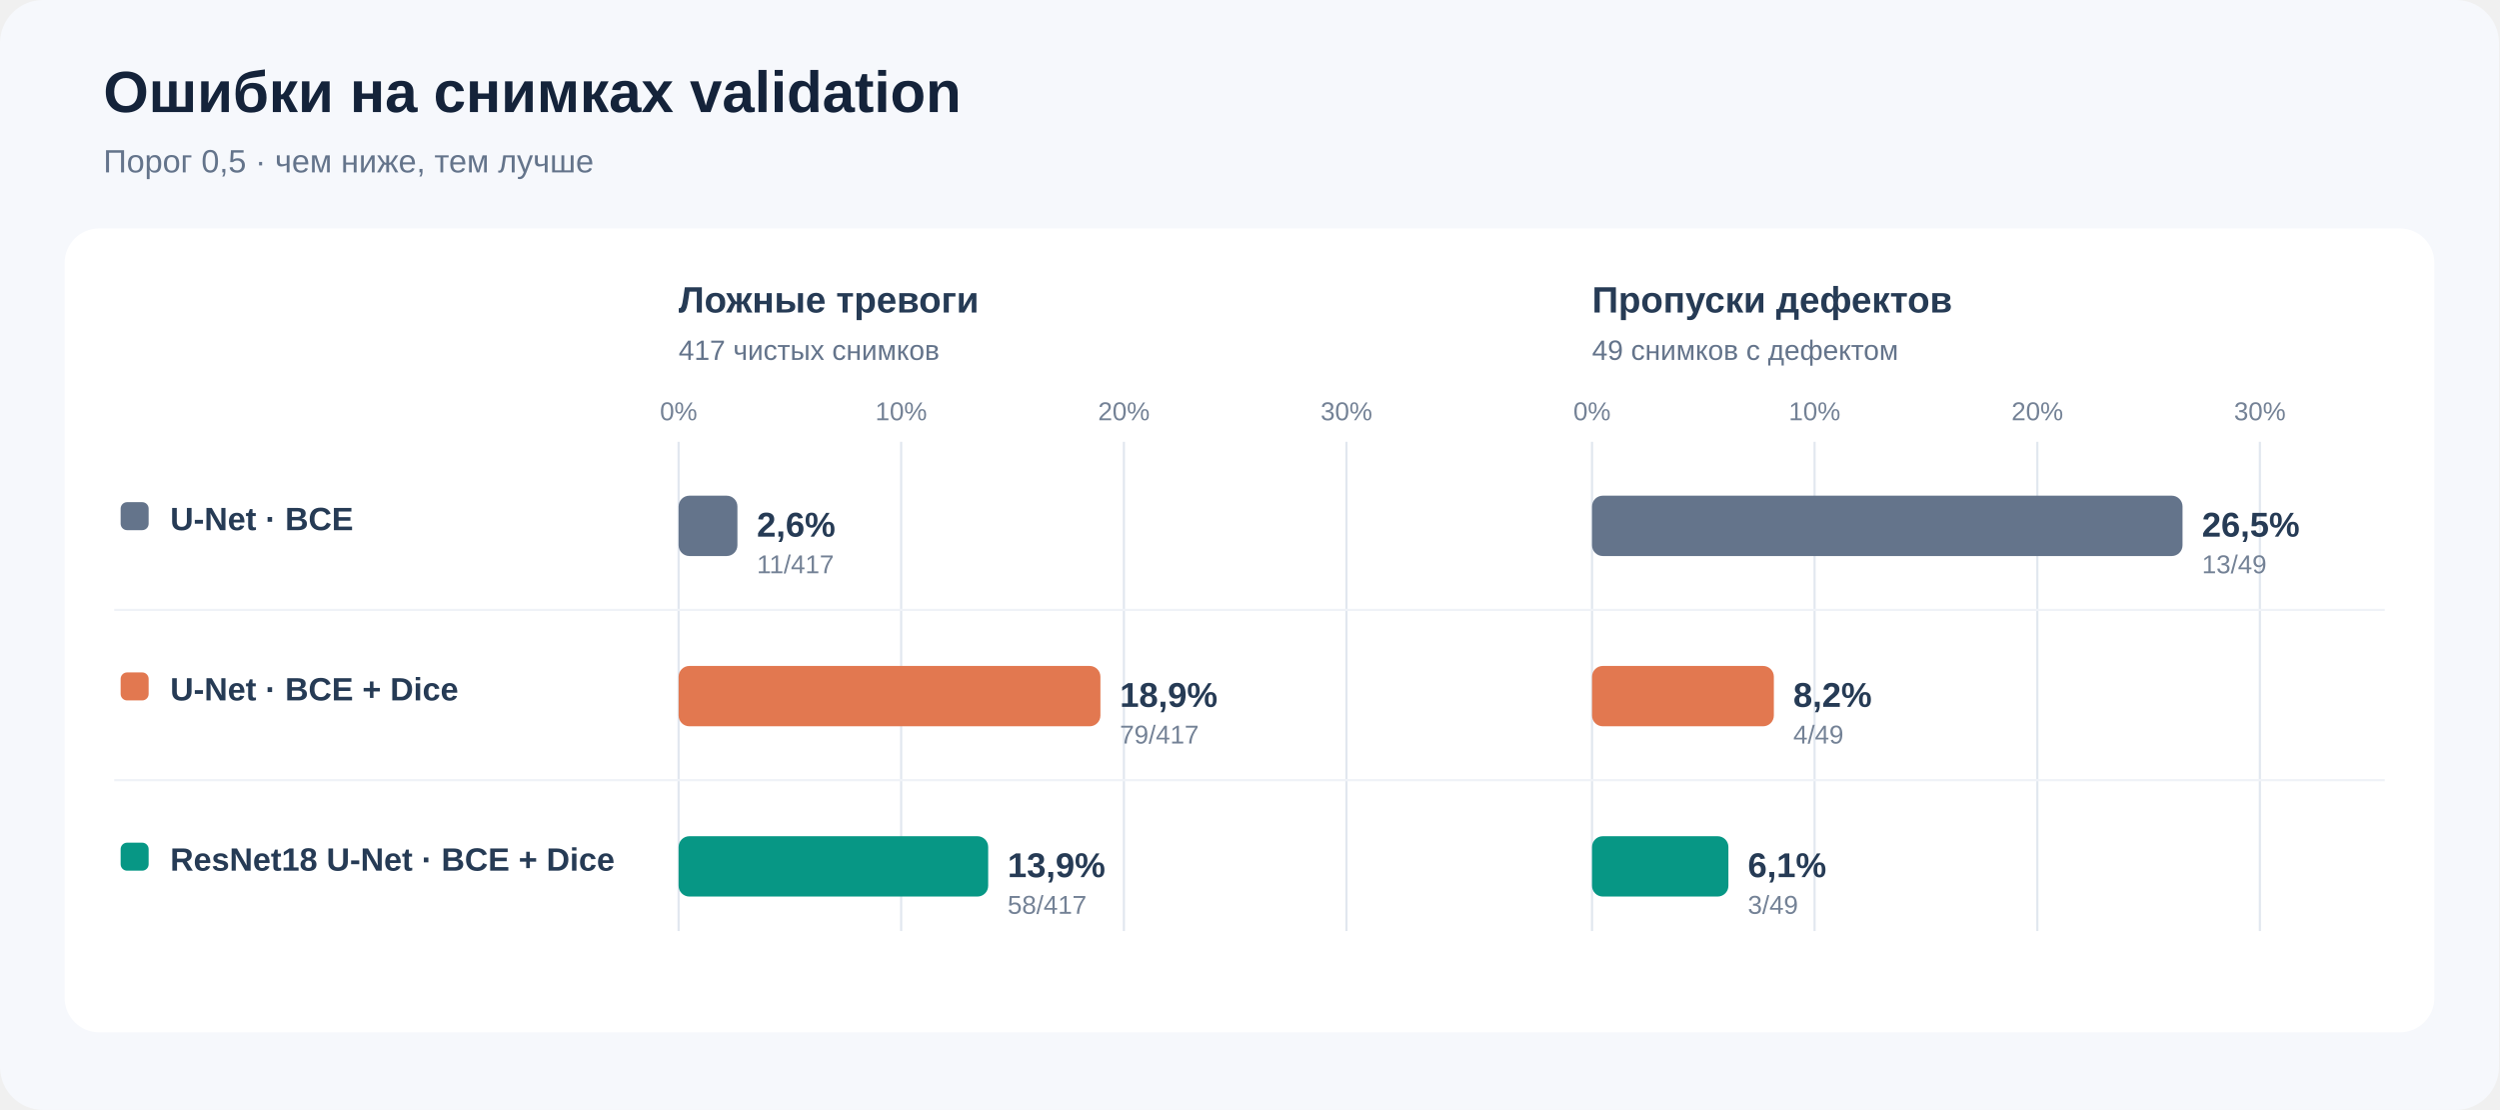
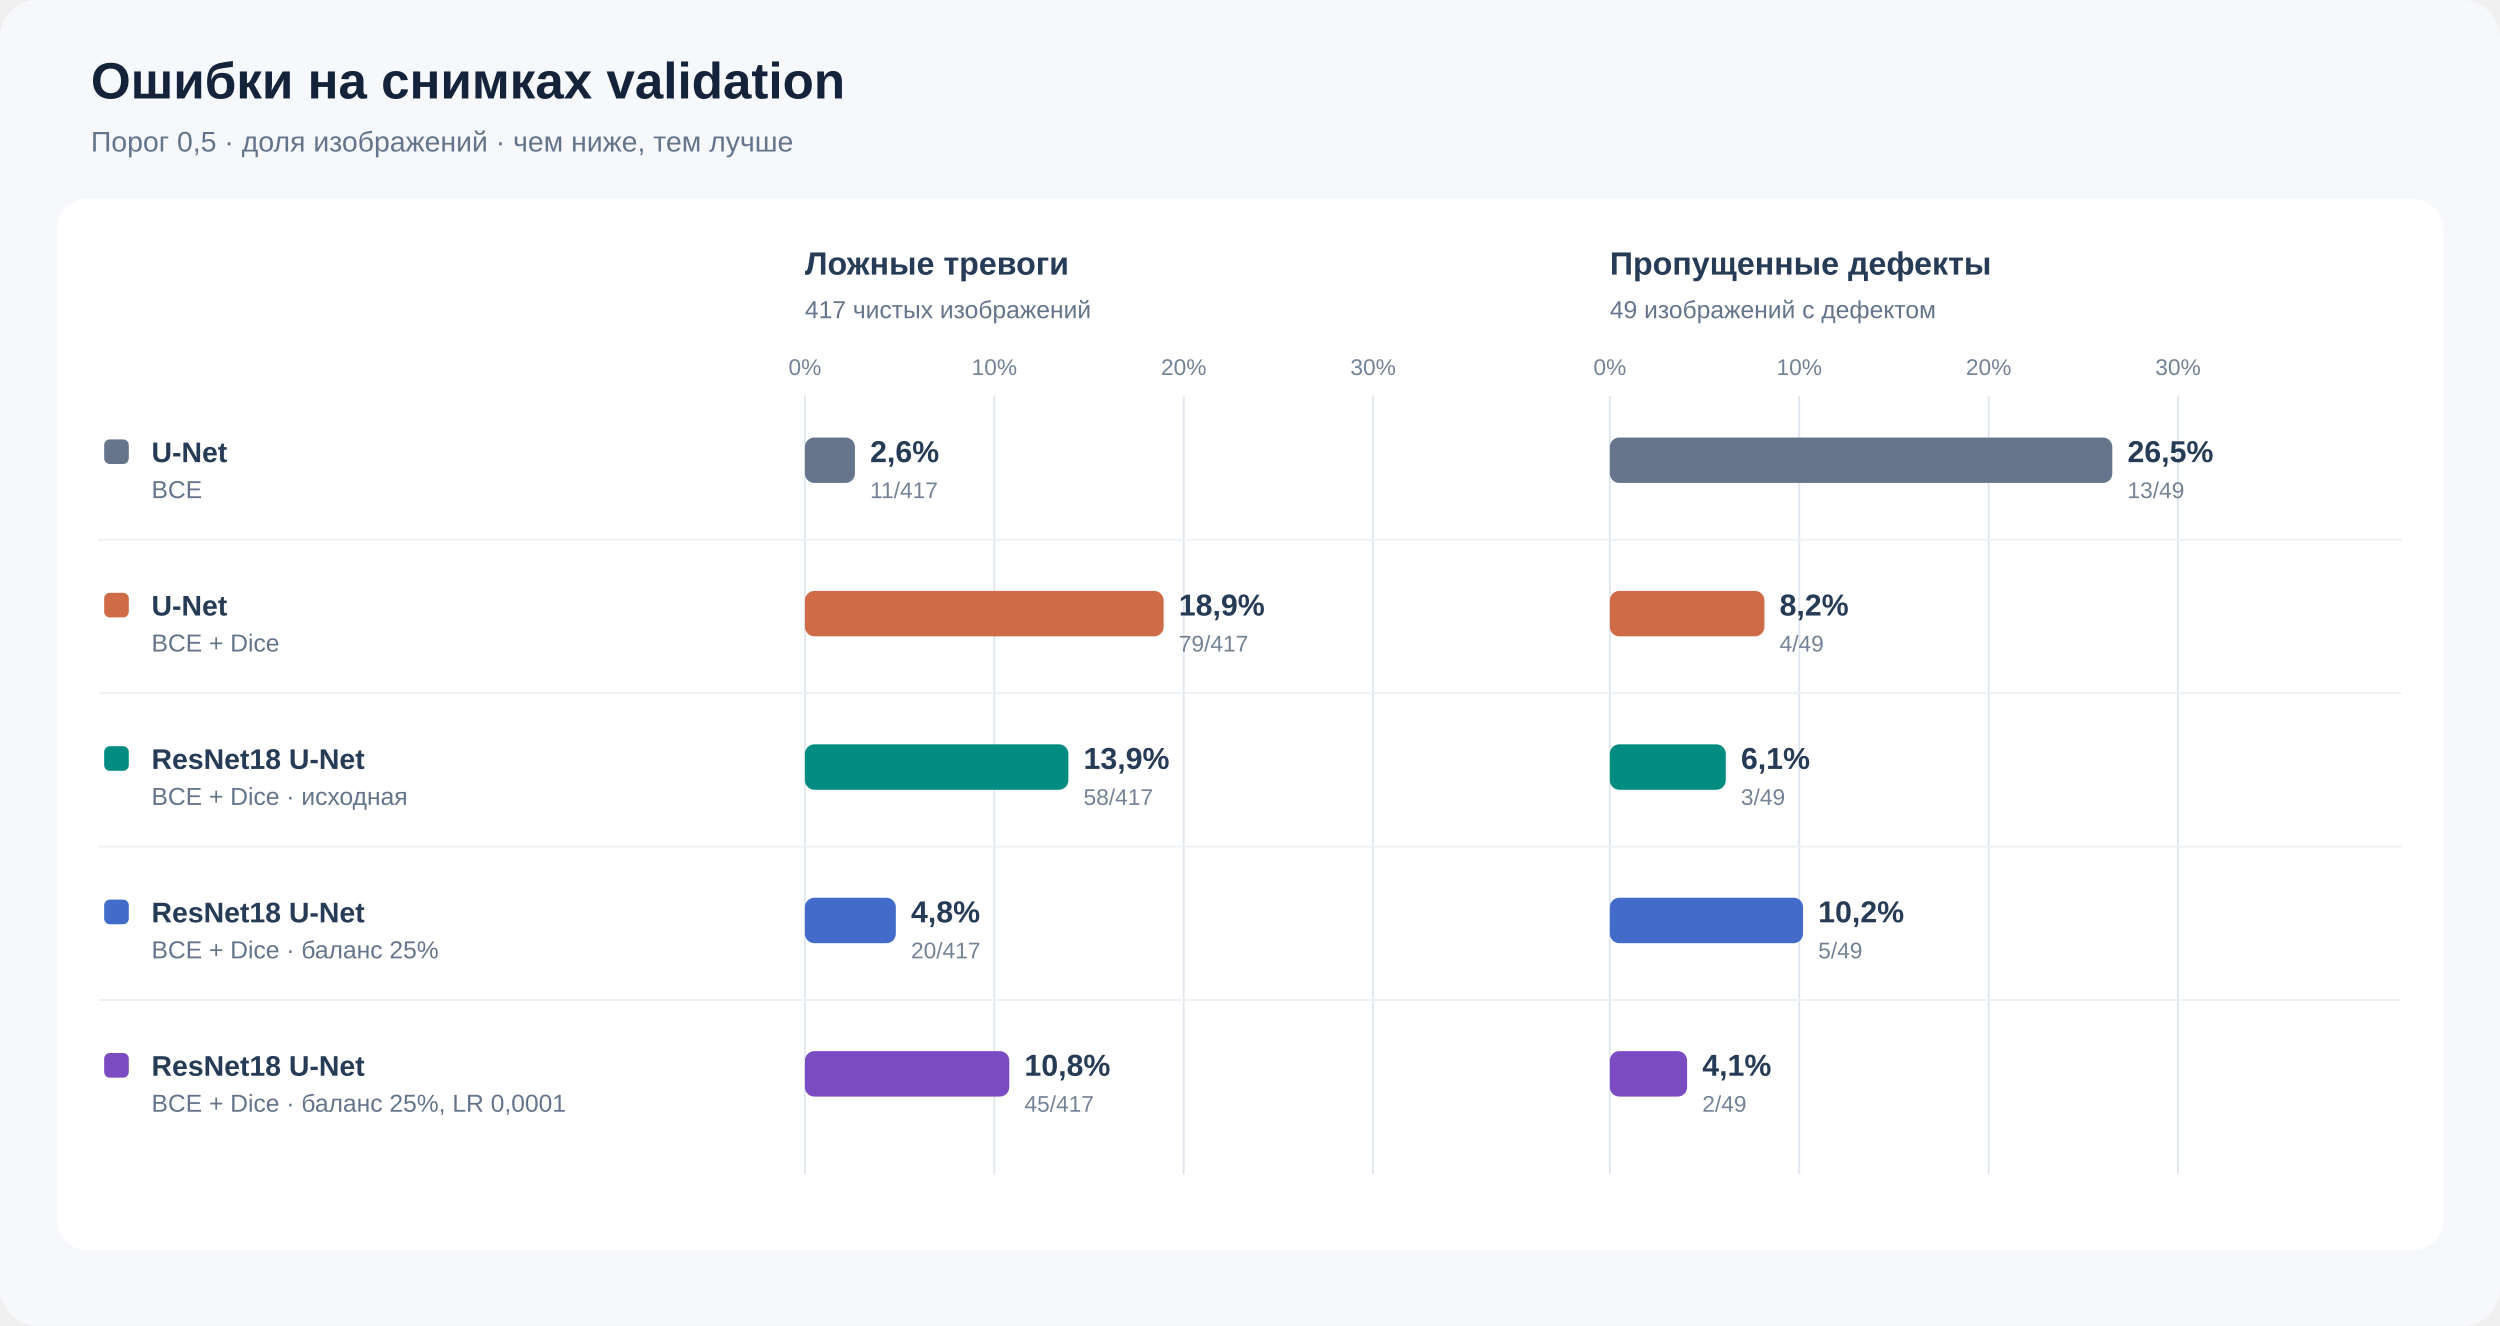
- <svg xmlns="http://www.w3.org/2000/svg" width="1160" height="515" viewBox="0 0 1160 515" role="img" aria-labelledby="title desc">
-   <style>text{font-family:"Segoe UI",Arial,sans-serif} .title{font-size:27px;font-weight:700;fill:#14233a} .sub{font-size:15px;fill:#64748b} .head{font-size:17px;font-weight:700;fill:#263b55} .label{font-size:15px;font-weight:600;fill:#263b55} .tick{font-size:12px;fill:#748296} .value{font-size:16px;font-weight:700;fill:#263b55} .note{font-size:13px;fill:#64748b}</style>
-   <rect width="1160" height="515" rx="20" fill="#f6f8fc" />
+ <svg xmlns="http://www.w3.org/2000/svg" width="1320" height="700" viewBox="0 0 1320 700" role="img" aria-labelledby="title desc">
+   <style>text{font-family:"Segoe UI",Arial,sans-serif}.title{font-size:27px;font-weight:700;fill:#14233a}.sub{font-size:15px;fill:#64748b}.head{font-size:17px;font-weight:700;fill:#263b55}.label{font-size:15px;font-weight:600;fill:#263b55}.detail{font-size:13px;fill:#64748b}.tick{font-size:12px;fill:#748296}.value{font-size:16px;font-weight:700;fill:#263b55}.note{font-size:13px;fill:#64748b}</style>
+   <rect x="0.0" y="0.0" width="1320.0" height="700.0" rx="20.0" fill="#f6f8fc" />
  <text x="48.0" y="52.0" class="title" text-anchor="start">Ошибки на снимках validation</text>
-   <text x="48.0" y="80.0" class="sub" text-anchor="start">Порог 0,5 · чем ниже, тем лучше</text>
-   <rect x="30.0" y="106.0" width="1100.0" height="373.0" rx="16.0" fill="#ffffff" />
-   <text x="315.0" y="145.0" class="head" text-anchor="start">Ложные тревоги</text>
-   <text x="315.0" y="167.0" class="note" text-anchor="start">417 чистых снимков</text>
-   <line x1="315.0" y1="205.0" x2="315.0" y2="432.0" stroke="#e1e7ef" stroke-width="1" />
-   <text x="315.0" y="195.0" class="tick" text-anchor="middle">0%</text>
-   <line x1="418.3" y1="205.0" x2="418.3" y2="432.0" stroke="#e1e7ef" stroke-width="1" />
-   <text x="418.3" y="195.0" class="tick" text-anchor="middle">10%</text>
-   <line x1="521.7" y1="205.0" x2="521.7" y2="432.0" stroke="#e1e7ef" stroke-width="1" />
-   <text x="521.7" y="195.0" class="tick" text-anchor="middle">20%</text>
-   <line x1="625.0" y1="205.0" x2="625.0" y2="432.0" stroke="#e1e7ef" stroke-width="1" />
-   <text x="625.0" y="195.0" class="tick" text-anchor="middle">30%</text>
-   <rect x="315.0" y="230.0" width="27.3" height="28.0" rx="5.0" fill="#64748b" />
-   <text x="351.3" y="249.0" class="value" text-anchor="start">2,6%</text>
-   <text x="351.3" y="266.0" class="tick" text-anchor="start">11/417</text>
-   <rect x="315.0" y="309.0" width="195.8" height="28.0" rx="5.0" fill="#e27850" />
-   <text x="519.8" y="328.0" class="value" text-anchor="start">18,9%</text>
-   <text x="519.8" y="345.0" class="tick" text-anchor="start">79/417</text>
-   <rect x="315.0" y="388.0" width="143.7" height="28.0" rx="5.0" fill="#079785" />
-   <text x="467.7" y="407.0" class="value" text-anchor="start">13,9%</text>
-   <text x="467.7" y="424.0" class="tick" text-anchor="start">58/417</text>
-   <text x="739.0" y="145.0" class="head" text-anchor="start">Пропуски дефектов</text>
-   <text x="739.0" y="167.0" class="note" text-anchor="start">49 снимков с дефектом</text>
-   <line x1="739.0" y1="205.0" x2="739.0" y2="432.0" stroke="#e1e7ef" stroke-width="1" />
-   <text x="739.0" y="195.0" class="tick" text-anchor="middle">0%</text>
-   <line x1="842.3" y1="205.0" x2="842.3" y2="432.0" stroke="#e1e7ef" stroke-width="1" />
-   <text x="842.3" y="195.0" class="tick" text-anchor="middle">10%</text>
-   <line x1="945.7" y1="205.0" x2="945.7" y2="432.0" stroke="#e1e7ef" stroke-width="1" />
-   <text x="945.7" y="195.0" class="tick" text-anchor="middle">20%</text>
-   <line x1="1049.0" y1="205.0" x2="1049.0" y2="432.0" stroke="#e1e7ef" stroke-width="1" />
-   <text x="1049.0" y="195.0" class="tick" text-anchor="middle">30%</text>
-   <rect x="739.0" y="230.0" width="274.1" height="28.0" rx="5.0" fill="#64748b" />
-   <text x="1022.1" y="249.0" class="value" text-anchor="start">26,5%</text>
-   <text x="1022.1" y="266.0" class="tick" text-anchor="start">13/49</text>
-   <rect x="739.0" y="309.0" width="84.4" height="28.0" rx="5.0" fill="#e27850" />
-   <text x="832.4" y="328.0" class="value" text-anchor="start">8,2%</text>
-   <text x="832.4" y="345.0" class="tick" text-anchor="start">4/49</text>
-   <rect x="739.0" y="388.0" width="63.3" height="28.0" rx="5.0" fill="#079785" />
-   <text x="811.3" y="407.0" class="value" text-anchor="start">6,1%</text>
-   <text x="811.3" y="424.0" class="tick" text-anchor="start">3/49</text>
-   <rect x="56.0" y="233.0" width="13.0" height="13.0" rx="3.0" fill="#64748b" />
-   <text x="79.0" y="246.0" class="label" text-anchor="start">U-Net · BCE</text>
-   <line x1="53.0" y1="283.0" x2="1107.0" y2="283.0" stroke="#eff2f7" stroke-width="1" />
-   <rect x="56.0" y="312.0" width="13.0" height="13.0" rx="3.0" fill="#e27850" />
-   <text x="79.0" y="325.0" class="label" text-anchor="start">U-Net · BCE + Dice</text>
-   <line x1="53.0" y1="362.0" x2="1107.0" y2="362.0" stroke="#eff2f7" stroke-width="1" />
-   <rect x="56.0" y="391.0" width="13.0" height="13.0" rx="3.0" fill="#079785" />
-   <text x="79.0" y="404.0" class="label" text-anchor="start">ResNet18 U-Net · BCE + Dice</text>
+   <text x="48.0" y="80.0" class="sub" text-anchor="start">Порог 0,5 · доля изображений · чем ниже, тем лучше</text>
+   <rect x="30.0" y="105.0" width="1260.0" height="555.0" rx="16.0" fill="#ffffff" />
+   <text x="425.0" y="145.0" class="head" text-anchor="start">Ложные тревоги</text>
+   <text x="425.0" y="168.0" class="note" text-anchor="start">417 чистых изображений</text>
+   <text x="850.0" y="145.0" class="head" text-anchor="start">Пропущенные дефекты</text>
+   <text x="850.0" y="168.0" class="note" text-anchor="start">49 изображений с дефектом</text>
+   <line x1="425.0" y1="209.0" x2="425.0" y2="620.0" stroke="#e1e7ef" stroke-width="1" />
+   <text x="425.0" y="198.0" class="tick" text-anchor="middle">0%</text>
+   <line x1="525.0" y1="209.0" x2="525.0" y2="620.0" stroke="#e1e7ef" stroke-width="1" />
+   <text x="525.0" y="198.0" class="tick" text-anchor="middle">10%</text>
+   <line x1="625.0" y1="209.0" x2="625.0" y2="620.0" stroke="#e1e7ef" stroke-width="1" />
+   <text x="625.0" y="198.0" class="tick" text-anchor="middle">20%</text>
+   <line x1="725.0" y1="209.0" x2="725.0" y2="620.0" stroke="#e1e7ef" stroke-width="1" />
+   <text x="725.0" y="198.0" class="tick" text-anchor="middle">30%</text>
+   <line x1="850.0" y1="209.0" x2="850.0" y2="620.0" stroke="#e1e7ef" stroke-width="1" />
+   <text x="850.0" y="198.0" class="tick" text-anchor="middle">0%</text>
+   <line x1="950.0" y1="209.0" x2="950.0" y2="620.0" stroke="#e1e7ef" stroke-width="1" />
+   <text x="950.0" y="198.0" class="tick" text-anchor="middle">10%</text>
+   <line x1="1050.0" y1="209.0" x2="1050.0" y2="620.0" stroke="#e1e7ef" stroke-width="1" />
+   <text x="1050.0" y="198.0" class="tick" text-anchor="middle">20%</text>
+   <line x1="1150.0" y1="209.0" x2="1150.0" y2="620.0" stroke="#e1e7ef" stroke-width="1" />
+   <text x="1150.0" y="198.0" class="tick" text-anchor="middle">30%</text>
+   <rect x="425.0" y="231.0" width="26.4" height="24.0" rx="5.0" fill="#66758b" />
+   <text x="459.4" y="244.0" class="value" text-anchor="start">2,6%</text>
+   <text x="459.4" y="263.0" class="tick" text-anchor="start">11/417</text>
+   <rect x="850.0" y="231.0" width="265.3" height="24.0" rx="5.0" fill="#66758b" />
+   <text x="1123.3" y="244.0" class="value" text-anchor="start">26,5%</text>
+   <text x="1123.3" y="263.0" class="tick" text-anchor="start">13/49</text>
+   <rect x="425.0" y="312.0" width="189.4" height="24.0" rx="5.0" fill="#d06b47" />
+   <text x="622.4" y="325.0" class="value" text-anchor="start">18,9%</text>
+   <text x="622.4" y="344.0" class="tick" text-anchor="start">79/417</text>
+   <rect x="850.0" y="312.0" width="81.6" height="24.0" rx="5.0" fill="#d06b47" />
+   <text x="939.6" y="325.0" class="value" text-anchor="start">8,2%</text>
+   <text x="939.6" y="344.0" class="tick" text-anchor="start">4/49</text>
+   <rect x="425.0" y="393.0" width="139.1" height="24.0" rx="5.0" fill="#008c80" />
+   <text x="572.1" y="406.0" class="value" text-anchor="start">13,9%</text>
+   <text x="572.1" y="425.0" class="tick" text-anchor="start">58/417</text>
+   <rect x="850.0" y="393.0" width="61.2" height="24.0" rx="5.0" fill="#008c80" />
+   <text x="919.2" y="406.0" class="value" text-anchor="start">6,1%</text>
+   <text x="919.2" y="425.0" class="tick" text-anchor="start">3/49</text>
+   <rect x="425.0" y="474.0" width="48.0" height="24.0" rx="5.0" fill="#426bca" />
+   <text x="481.0" y="487.0" class="value" text-anchor="start">4,8%</text>
+   <text x="481.0" y="506.0" class="tick" text-anchor="start">20/417</text>
+   <rect x="850.0" y="474.0" width="102.0" height="24.0" rx="5.0" fill="#426bca" />
+   <text x="960.0" y="487.0" class="value" text-anchor="start">10,2%</text>
+   <text x="960.0" y="506.0" class="tick" text-anchor="start">5/49</text>
+   <rect x="425.0" y="555.0" width="107.9" height="24.0" rx="5.0" fill="#7b4bc2" />
+   <text x="540.9" y="568.0" class="value" text-anchor="start">10,8%</text>
+   <text x="540.9" y="587.0" class="tick" text-anchor="start">45/417</text>
+   <rect x="850.0" y="555.0" width="40.8" height="24.0" rx="5.0" fill="#7b4bc2" />
+   <text x="898.8" y="568.0" class="value" text-anchor="start">4,1%</text>
+   <text x="898.8" y="587.0" class="tick" text-anchor="start">2/49</text>
+   <rect x="55.0" y="232.0" width="13.0" height="13.0" rx="3.0" fill="#66758b" />
+   <text x="80.0" y="244.0" class="label" text-anchor="start">U-Net</text>
+   <text x="80.0" y="263.0" class="detail" text-anchor="start">BCE</text>
+   <line x1="52.0" y1="285.0" x2="1268.0" y2="285.0" stroke="#edf1f6" stroke-width="1" />
+   <rect x="55.0" y="313.0" width="13.0" height="13.0" rx="3.0" fill="#d06b47" />
+   <text x="80.0" y="325.0" class="label" text-anchor="start">U-Net</text>
+   <text x="80.0" y="344.0" class="detail" text-anchor="start">BCE + Dice</text>
+   <line x1="52.0" y1="366.0" x2="1268.0" y2="366.0" stroke="#edf1f6" stroke-width="1" />
+   <rect x="55.0" y="394.0" width="13.0" height="13.0" rx="3.0" fill="#008c80" />
+   <text x="80.0" y="406.0" class="label" text-anchor="start">ResNet18 U-Net</text>
+   <text x="80.0" y="425.0" class="detail" text-anchor="start">BCE + Dice · исходная</text>
+   <line x1="52.0" y1="447.0" x2="1268.0" y2="447.0" stroke="#edf1f6" stroke-width="1" />
+   <rect x="55.0" y="475.0" width="13.0" height="13.0" rx="3.0" fill="#426bca" />
+   <text x="80.0" y="487.0" class="label" text-anchor="start">ResNet18 U-Net</text>
+   <text x="80.0" y="506.0" class="detail" text-anchor="start">BCE + Dice · баланс 25%</text>
+   <line x1="52.0" y1="528.0" x2="1268.0" y2="528.0" stroke="#edf1f6" stroke-width="1" />
+   <rect x="55.0" y="556.0" width="13.0" height="13.0" rx="3.0" fill="#7b4bc2" />
+   <text x="80.0" y="568.0" class="label" text-anchor="start">ResNet18 U-Net</text>
+   <text x="80.0" y="587.0" class="detail" text-anchor="start">BCE + Dice · баланс 25%, LR 0,0001</text>
</svg>
